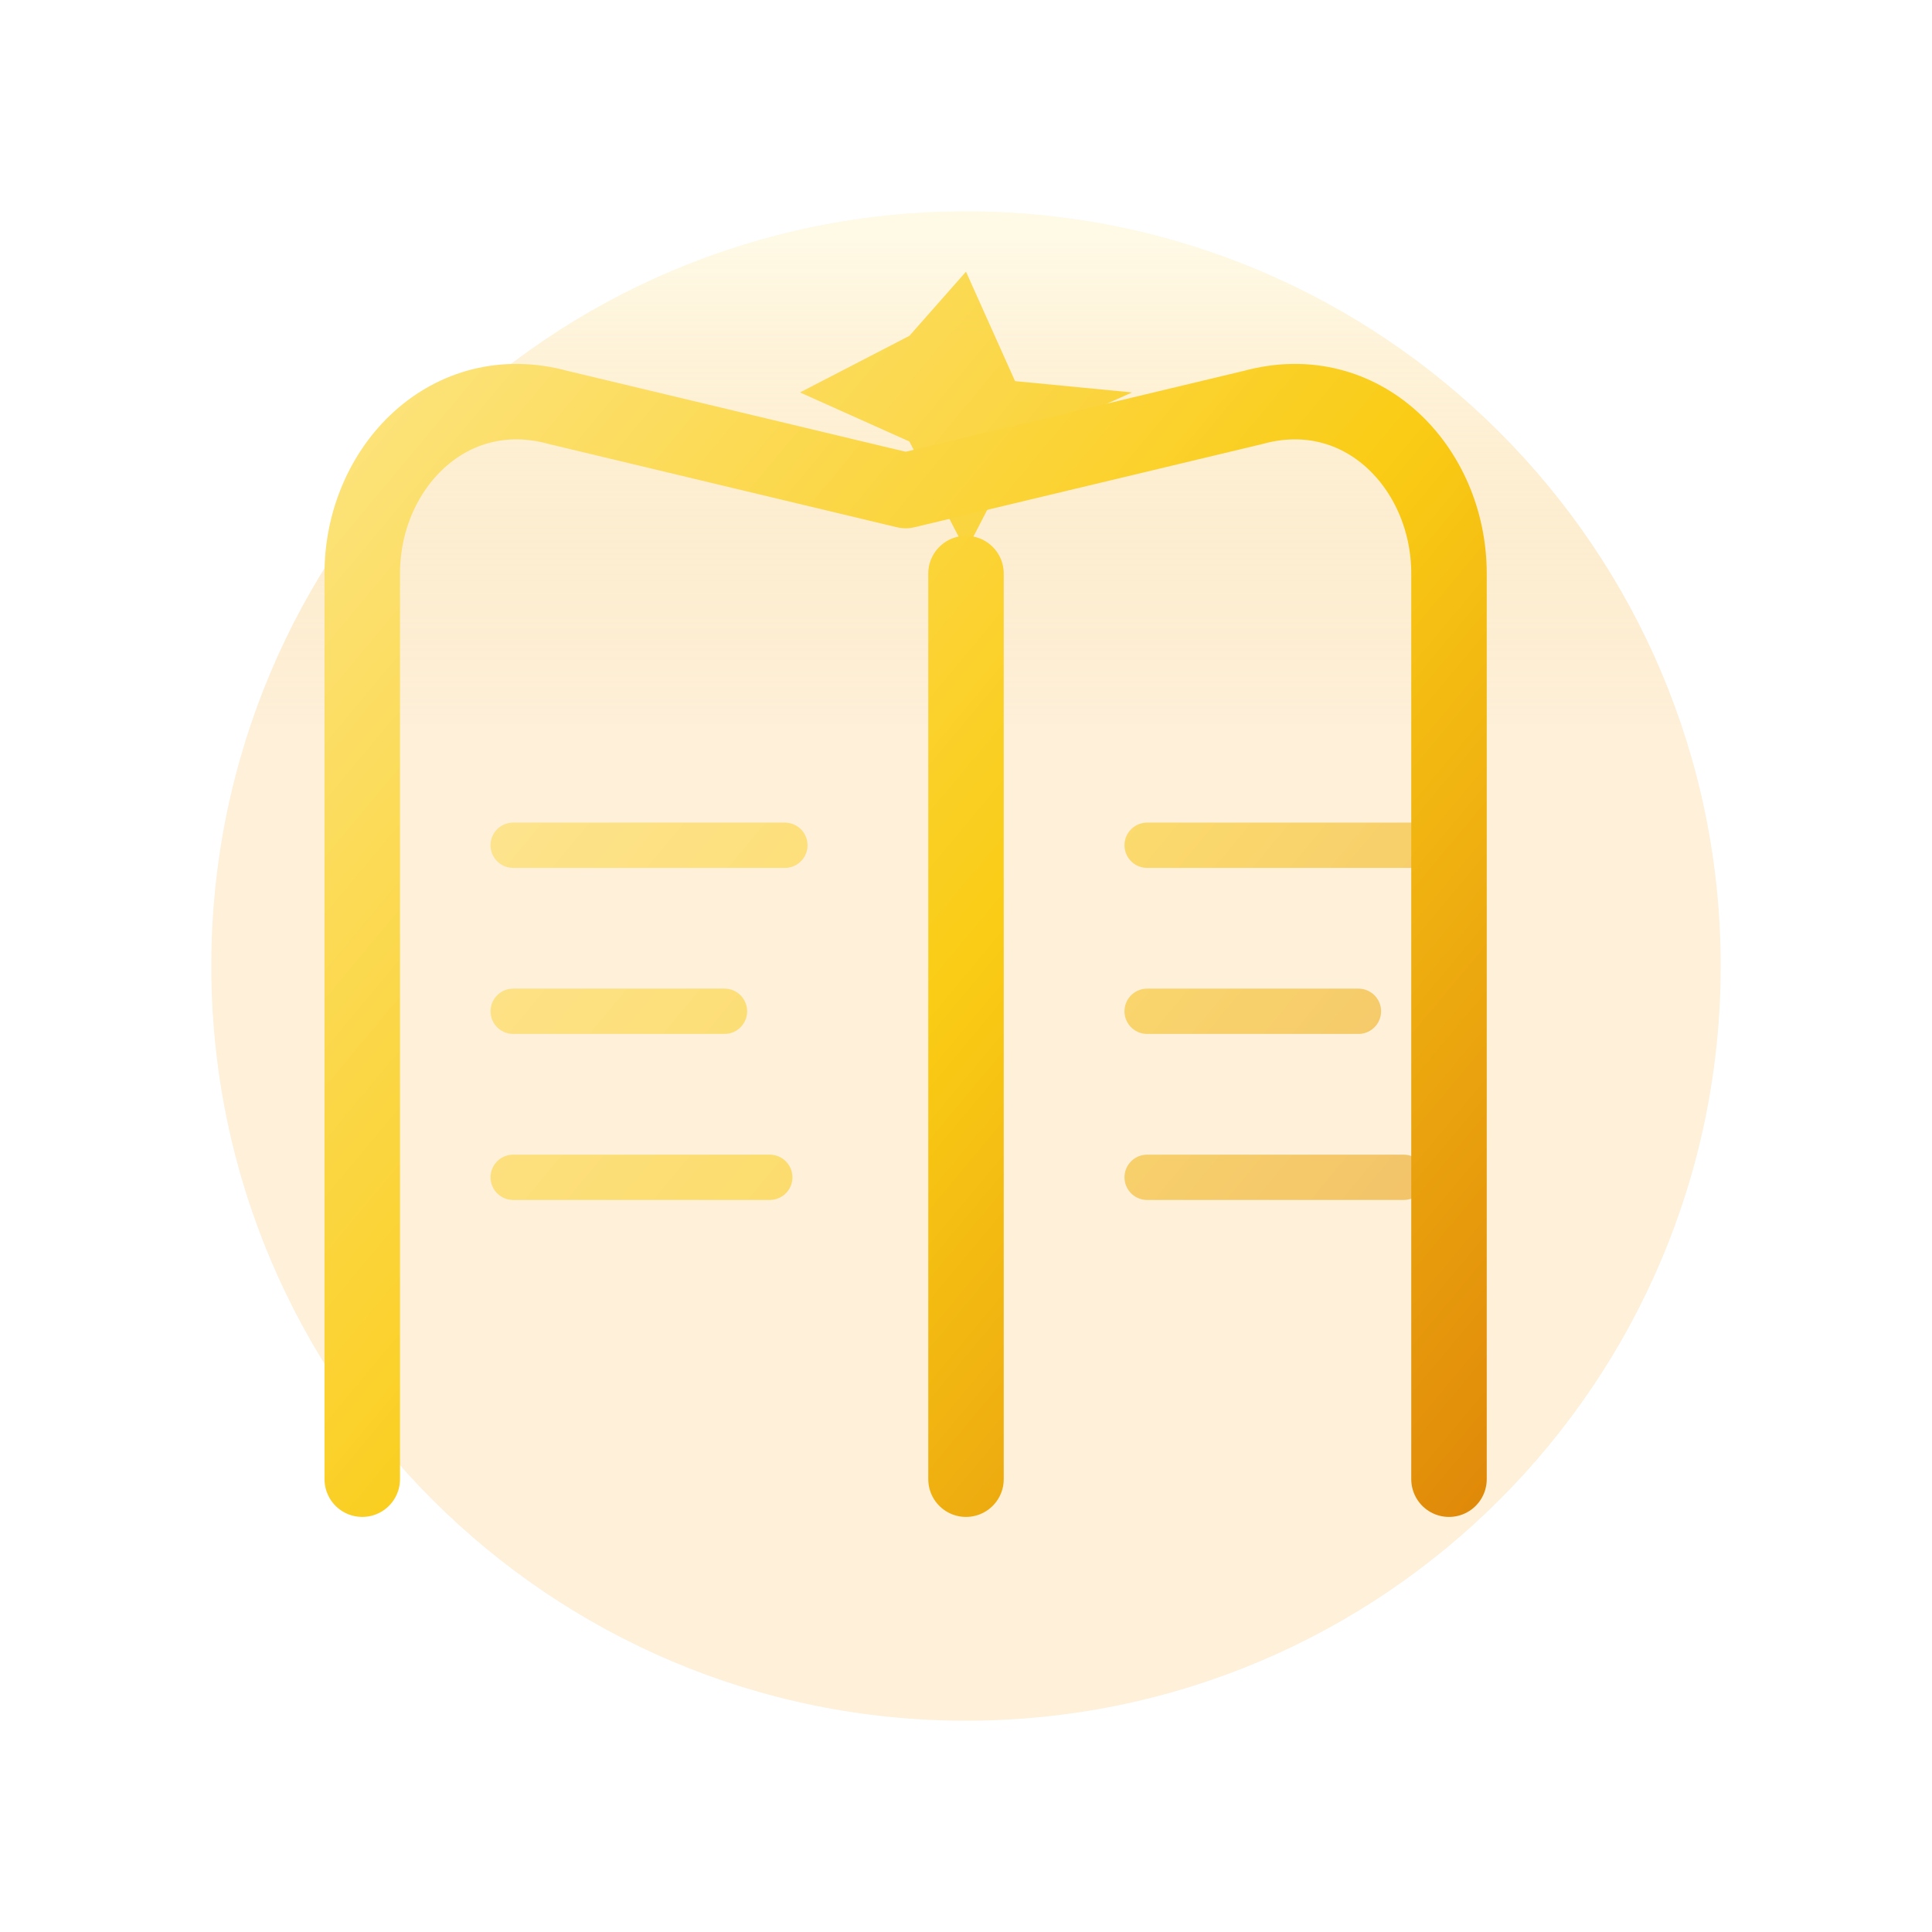
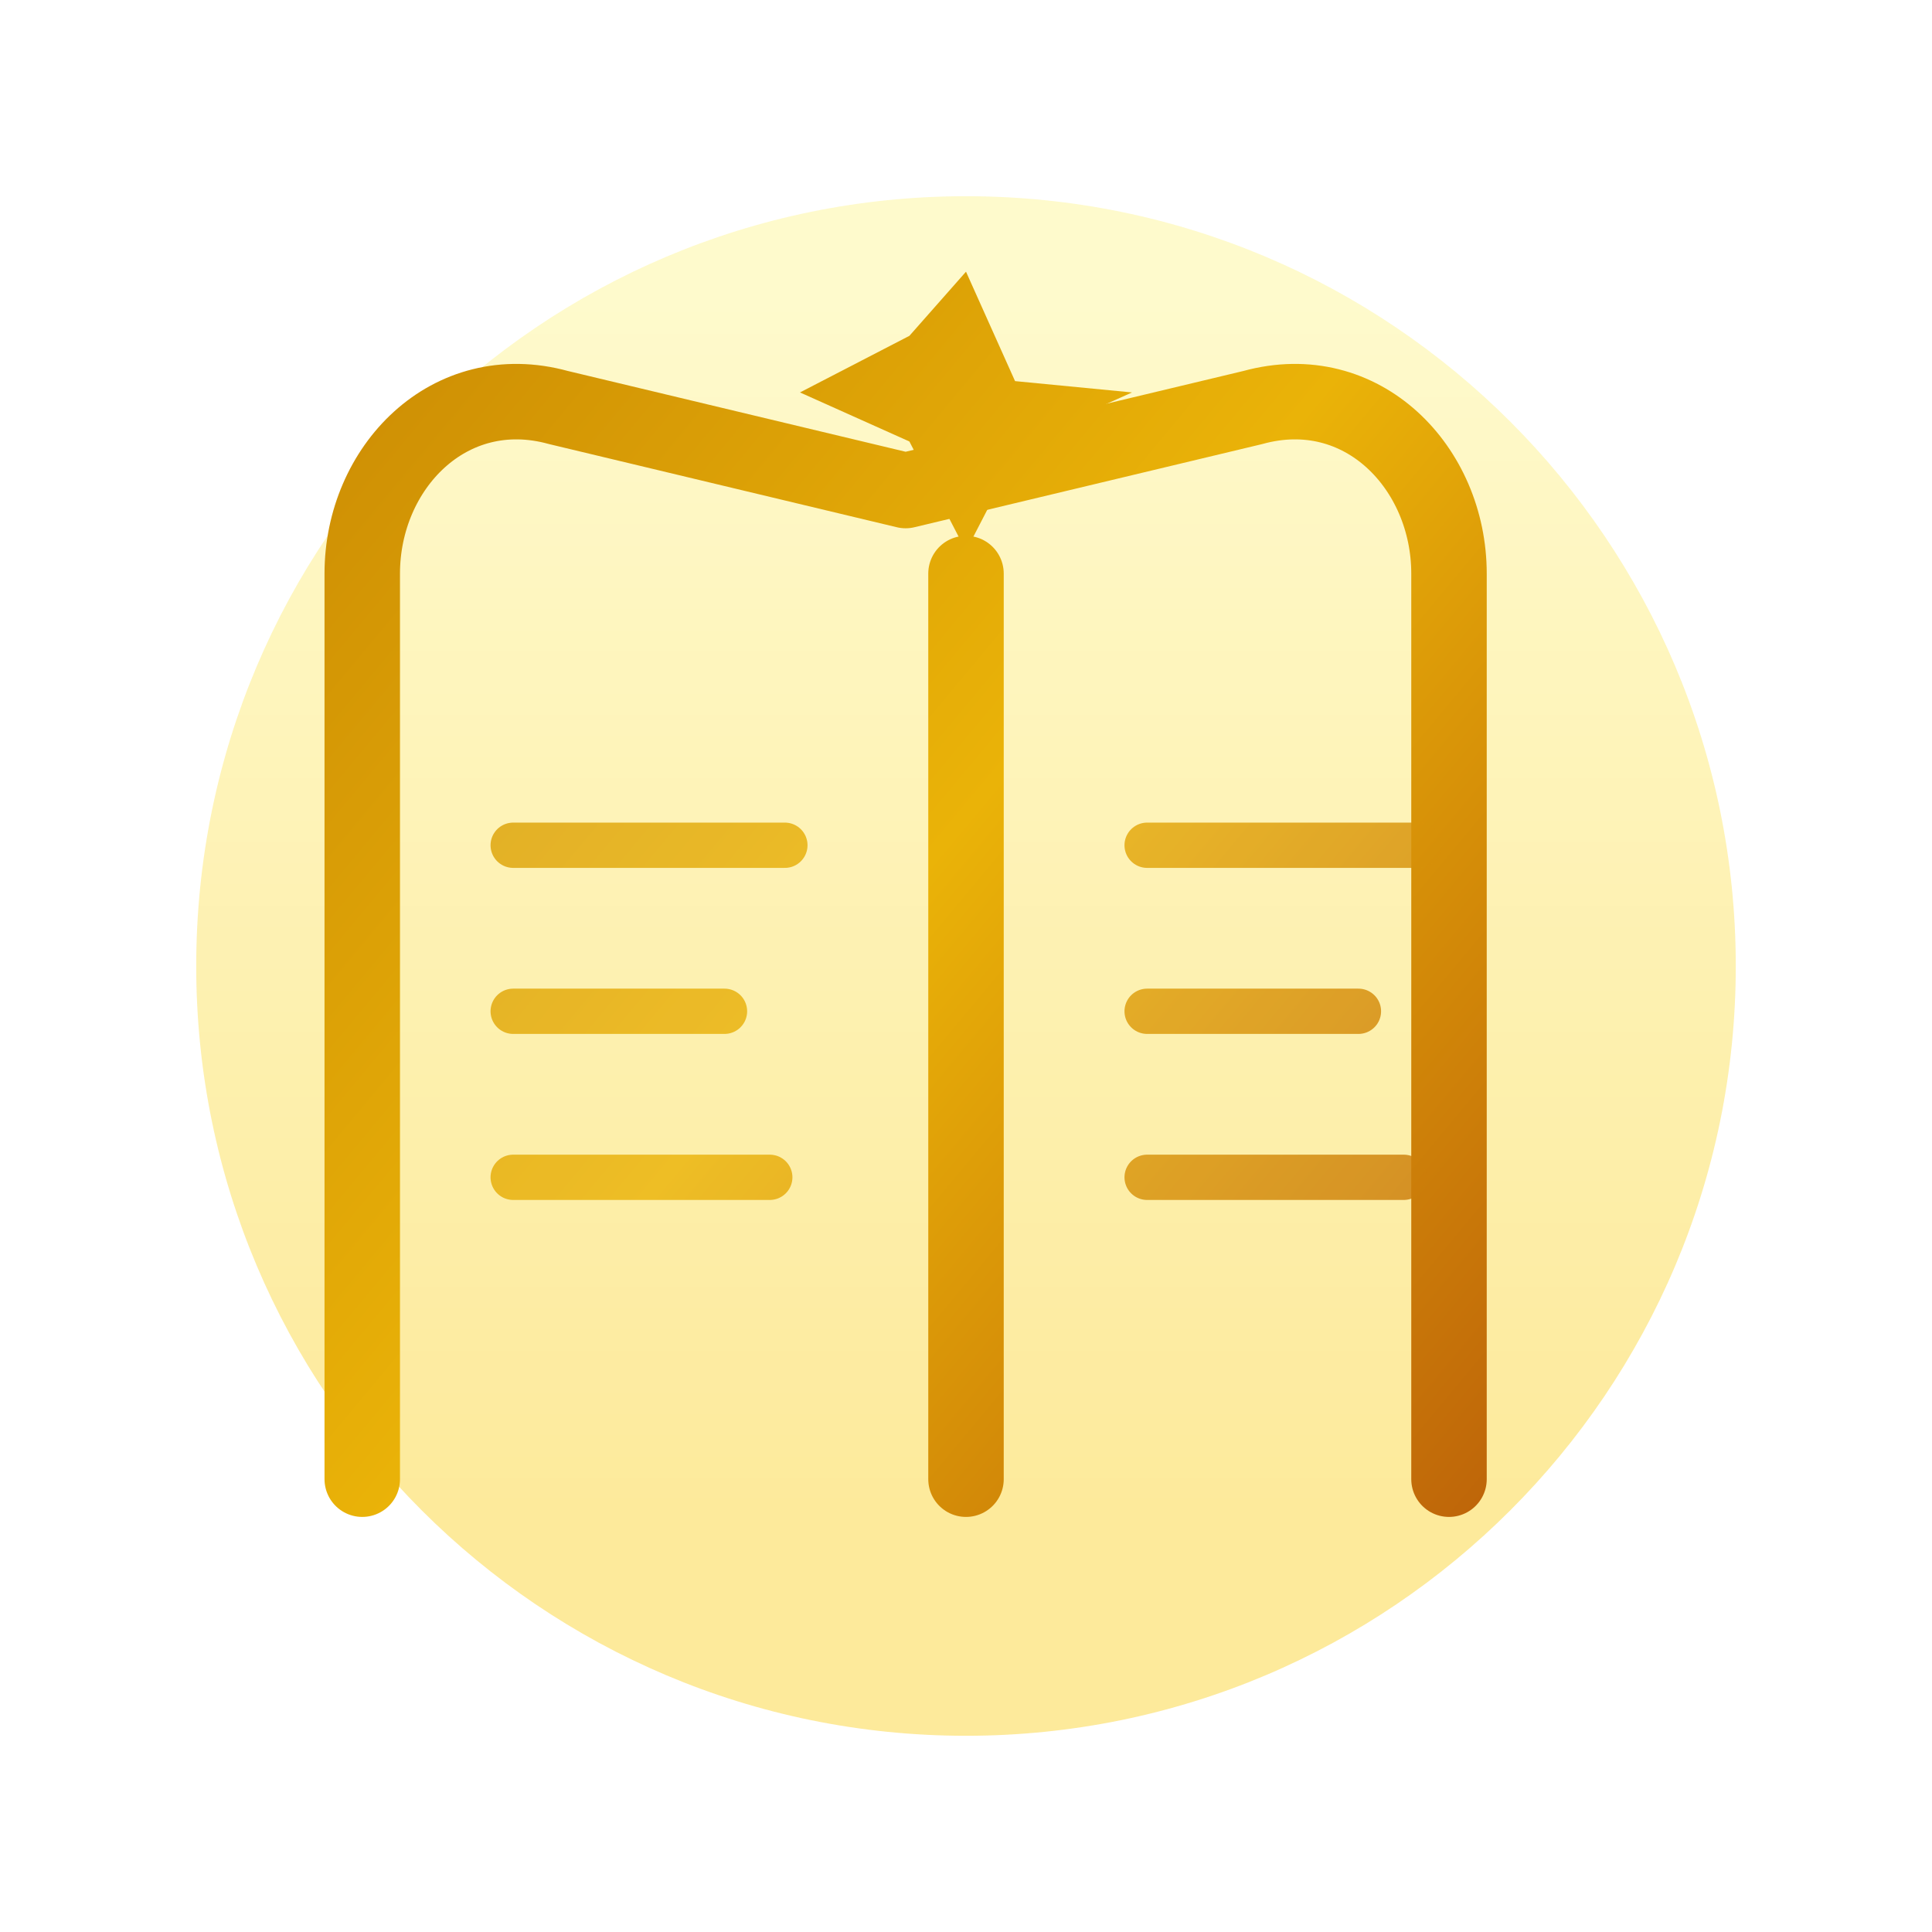
<svg xmlns="http://www.w3.org/2000/svg" viewBox="0 0 256 256" fill="none" aria-hidden="true">
  <defs>
    <linearGradient id="loaderLearnStroke" x1="32" y1="48" x2="224" y2="208" gradientUnits="userSpaceOnUse">
-       <stop offset="0" stop-color="#FDE68A" />
-       <stop offset="0.5" stop-color="#FACC15" />
-       <stop offset="1" stop-color="#D97706" />
+       <stop offset="0" stop-color="#CA8A04" />
+       <stop offset="0.45" stop-color="#EAB308" />
+       <stop offset="1" stop-color="#B45309" />
    </linearGradient>
-     <linearGradient id="loaderLearnSoft" x1="128" y1="32" x2="128" y2="96" gradientUnits="userSpaceOnUse">
-       <stop offset="0" stop-color="#FEF3C7" />
-       <stop offset="1" stop-color="#F59E0B" stop-opacity="0.35" />
+     <linearGradient id="loaderLearnHalo" x1="128" y1="40" x2="128" y2="200" gradientUnits="userSpaceOnUse">
+       <stop offset="0" stop-color="#FEF9C3" />
+       <stop offset="1" stop-color="#FDE68A" />
    </linearGradient>
  </defs>
-   <circle cx="128" cy="128" r="100" fill="url(#loaderLearnSoft)" opacity="0.45" />
+   <circle cx="128" cy="128" r="102" fill="url(#loaderLearnHalo)" opacity="0.85" />
  <path d="M48 196V76c0-14 11.5-26 26-22l46 11 46-11c14.5-4 26 8 26 22v120" stroke="url(#loaderLearnStroke)" stroke-width="10" stroke-linecap="round" stroke-linejoin="round" />
  <path d="M128 76v120" stroke="url(#loaderLearnStroke)" stroke-width="10" stroke-linecap="round" />
-   <path d="M68 112h36M68 134h28M68 156h34" stroke="url(#loaderLearnStroke)" stroke-width="6" stroke-linecap="round" opacity="0.55" />
-   <path d="M152 112h36M152 134h28M152 156h34" stroke="url(#loaderLearnStroke)" stroke-width="6" stroke-linecap="round" opacity="0.55" />
-   <path d="M128 36l6.5 14.5L150 52l-14.5 6.5L128 73l-7.5-14.5L106 52l14.5-7.5L128 36z" fill="url(#loaderLearnStroke)" opacity="0.95" />
+   <path d="M68 112h36M68 134h28M68 156h34" stroke="url(#loaderLearnStroke)" stroke-width="6" stroke-linecap="round" opacity="0.82" />
+   <path d="M152 112h36M152 134h28M152 156h34" stroke="url(#loaderLearnStroke)" stroke-width="6" stroke-linecap="round" opacity="0.82" />
+   <path d="M128 36l6.5 14.5L150 52l-14.5 6.5L128 73l-7.5-14.5L106 52l14.5-7.5L128 36z" fill="url(#loaderLearnStroke)" />
</svg>
